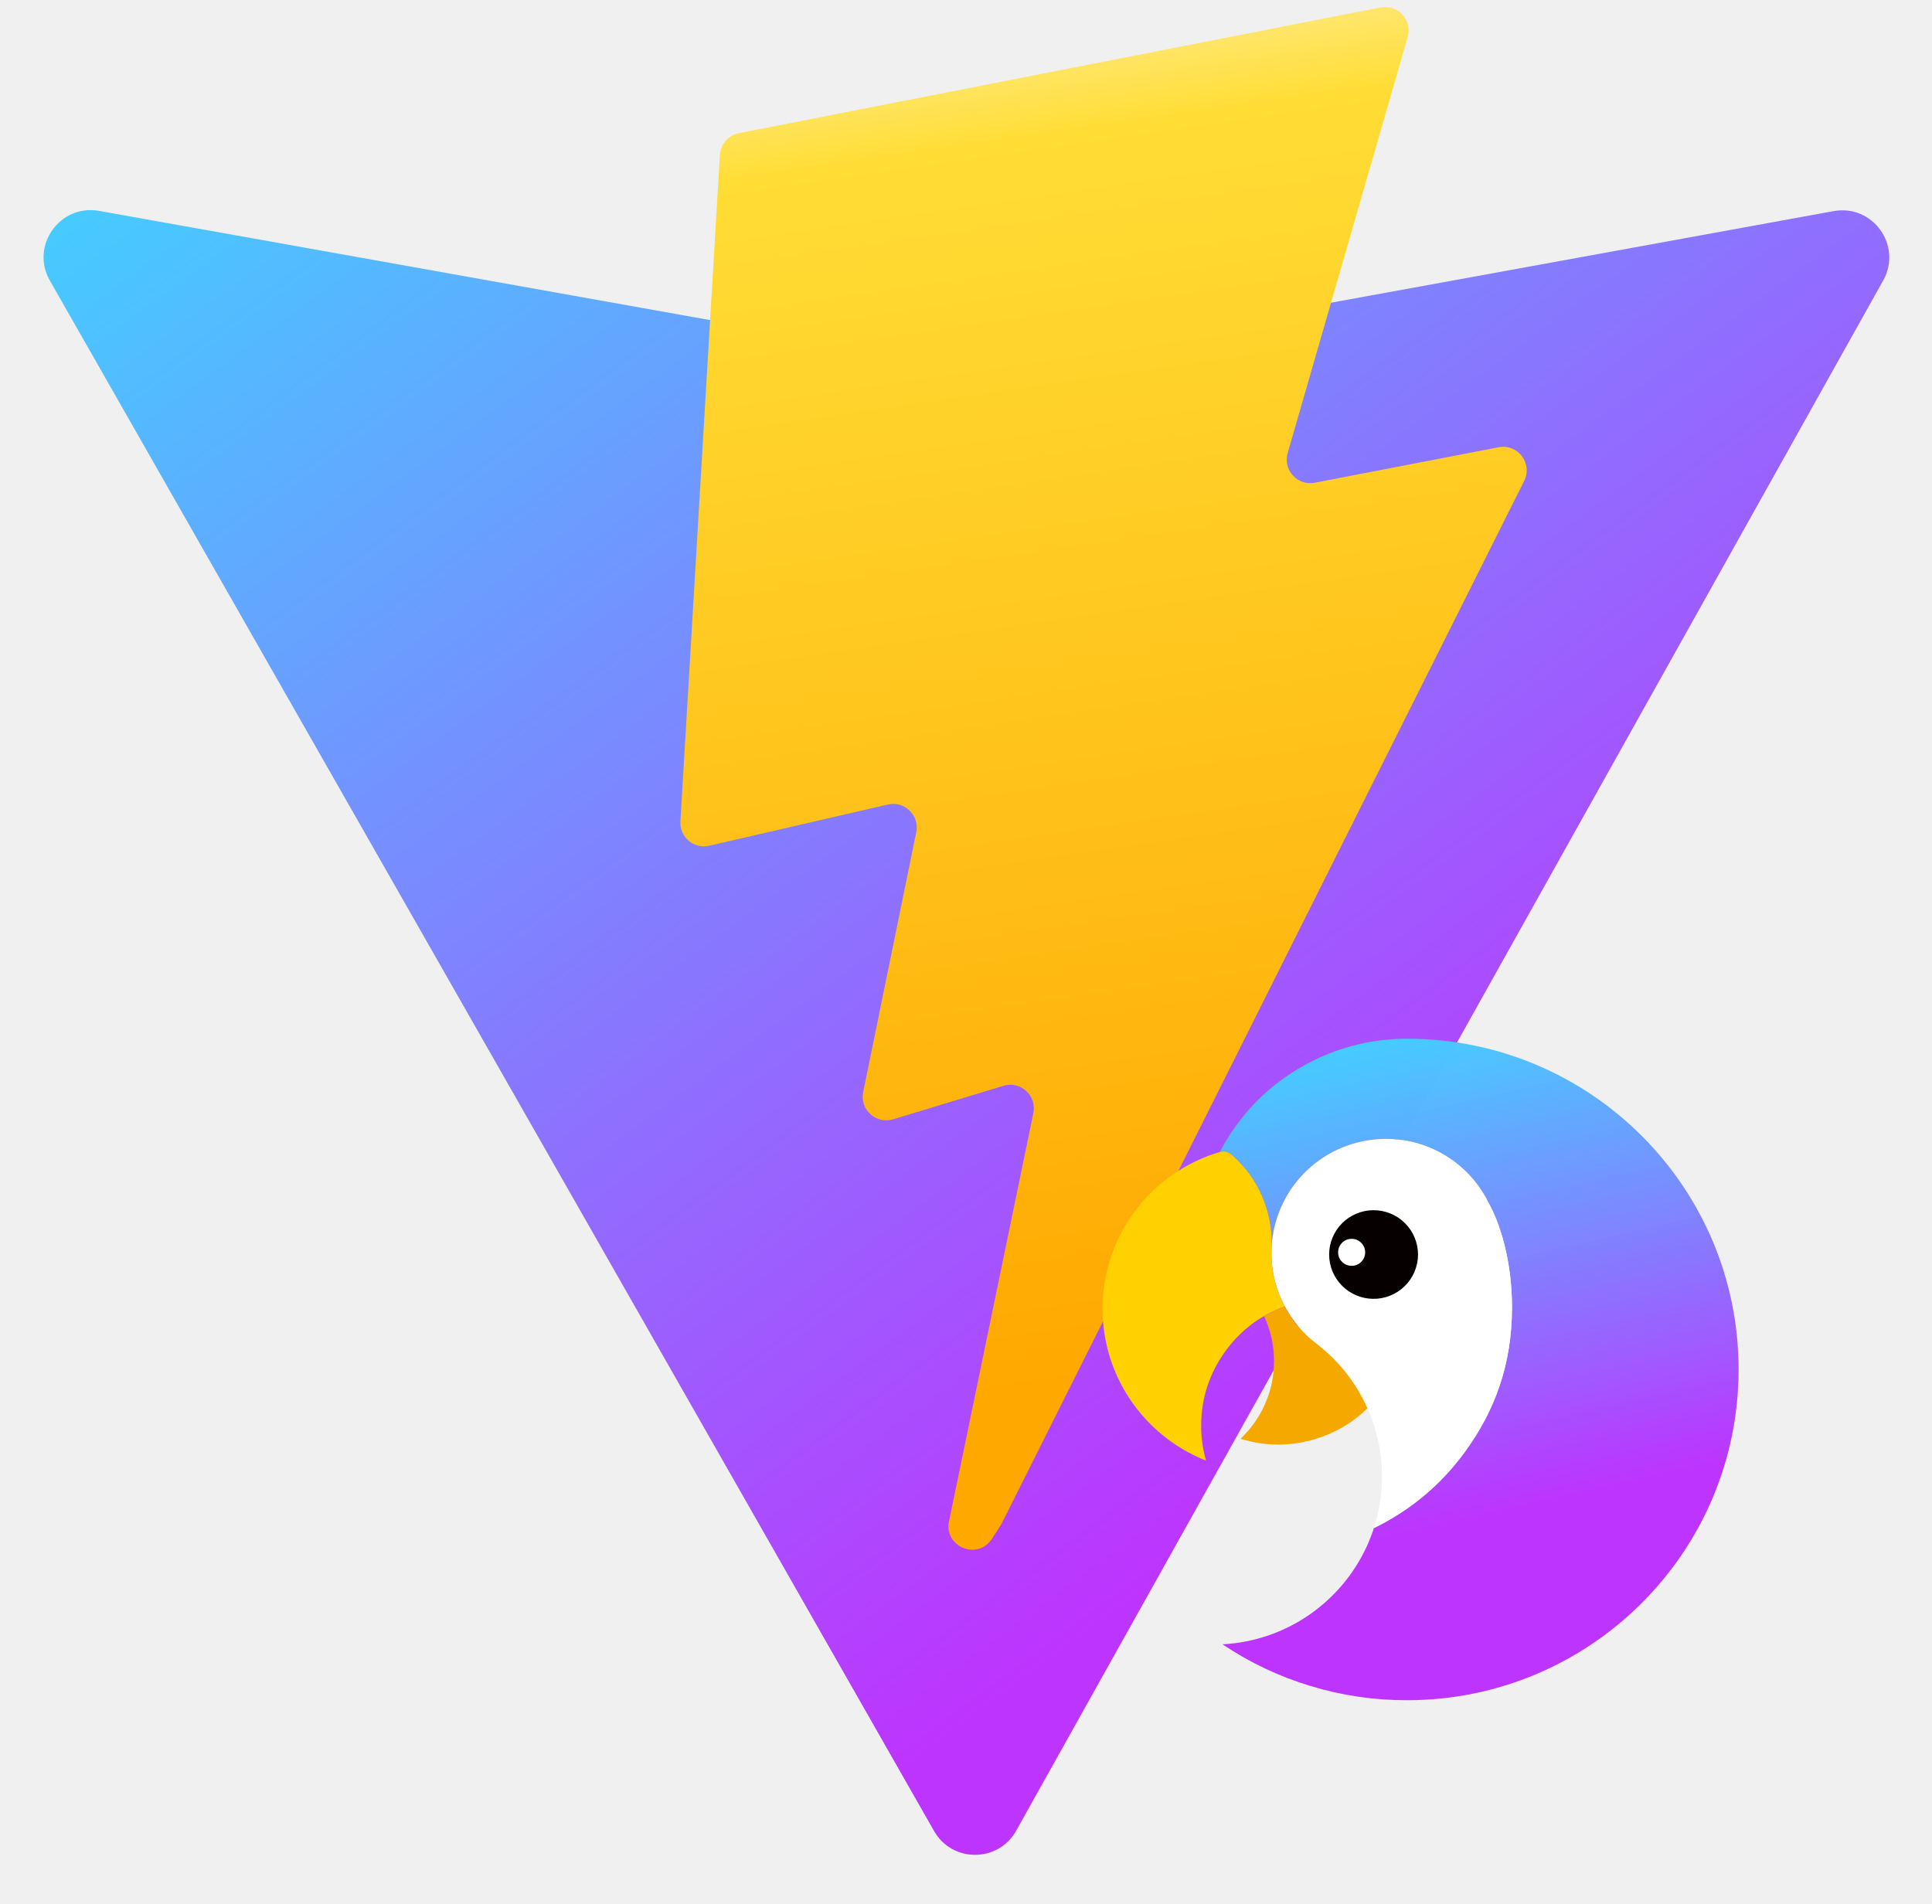
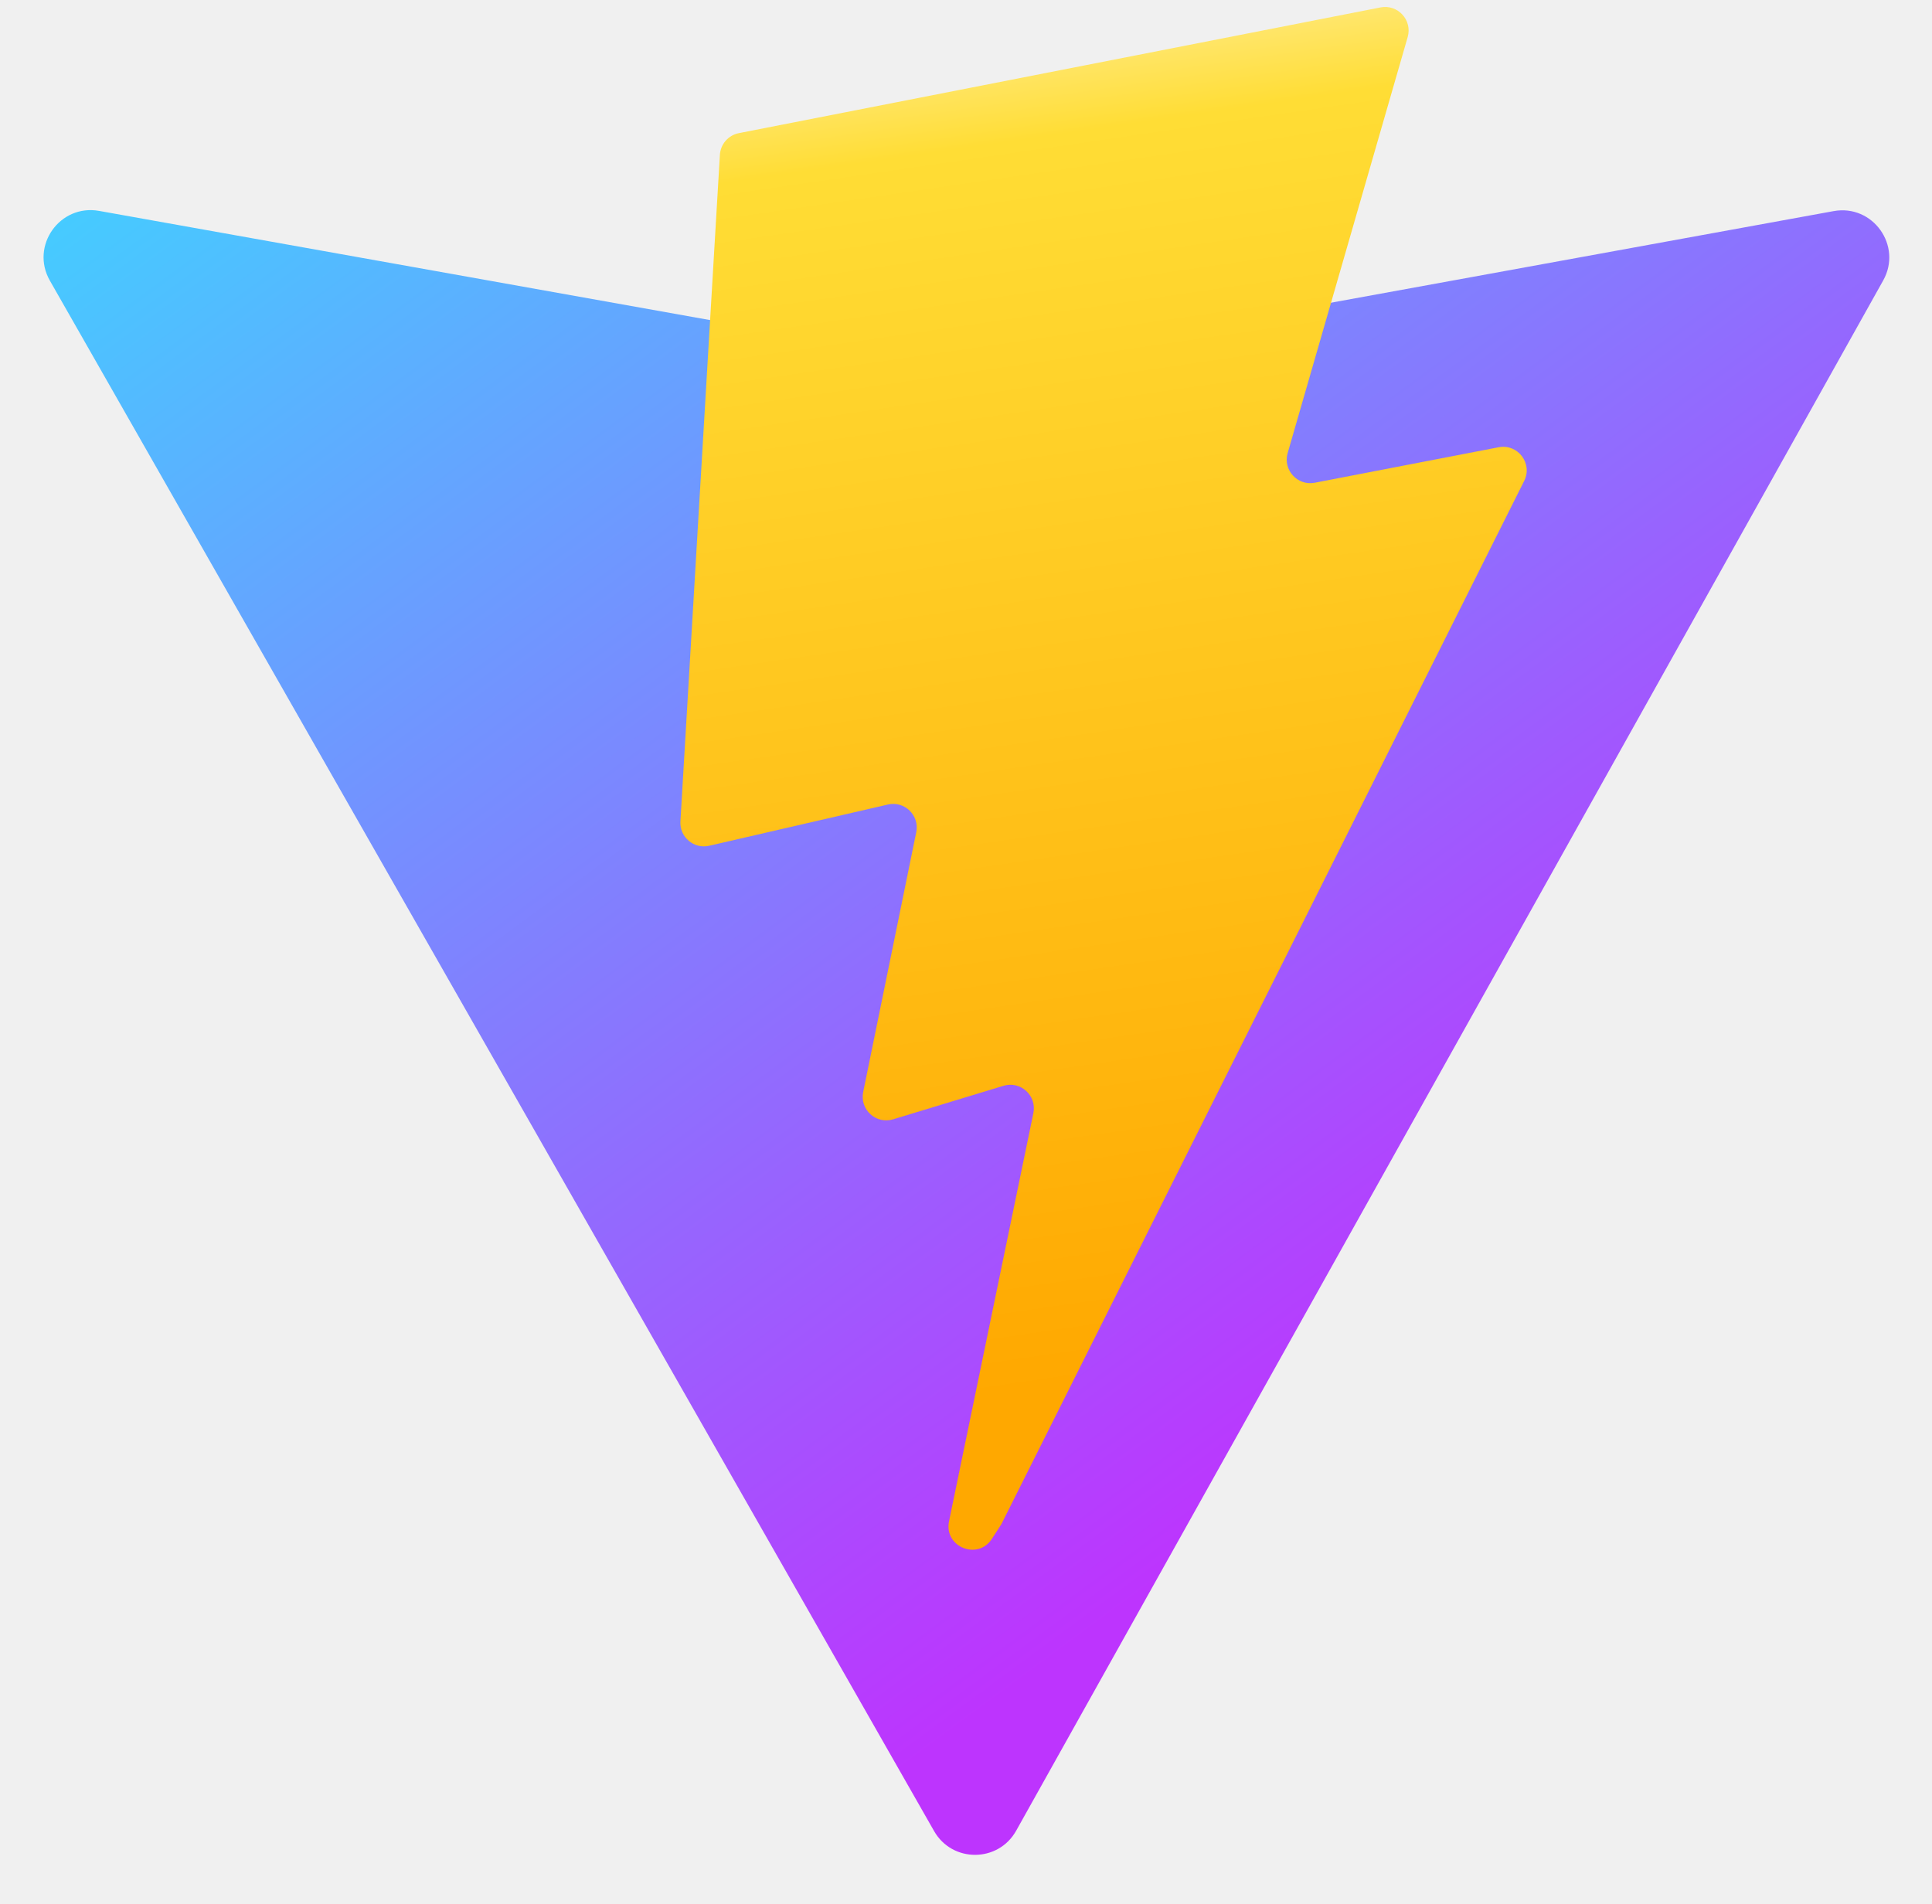
<svg xmlns="http://www.w3.org/2000/svg" width="410" height="404" viewBox="0 0 410 404" fill="none">
  <g clip-path="url(#clip2_4)">
    <path d="M399.641 59.525L215.643 388.545C211.844 395.338 202.084 395.378 198.228 388.618L10.582 59.556C6.381 52.19 12.68 43.267 21.028 44.759L205.223 77.682C206.398 77.892 207.601 77.89 208.776 77.676L389.119 44.806C397.439 43.289 403.768 52.143 399.641 59.525Z" fill-rule="nonzero" fill="url(#paint_linear_2_5_0)" />
    <path d="M292.965 1.574L156.801 28.255C154.563 28.694 152.906 30.59 152.771 32.866L144.395 174.33C144.198 177.662 147.258 180.248 150.51 179.498L188.42 170.749C191.967 169.931 195.172 173.055 194.443 176.622L183.18 231.775C182.422 235.487 185.907 238.661 189.532 237.56L212.947 230.446C216.577 229.344 220.065 232.527 219.297 236.242L201.398 322.875C200.278 328.294 207.486 331.249 210.492 326.603L212.5 323.5L323.454 102.072C325.312 98.365 322.108 94.137 318.036 94.923L279.014 102.454C275.347 103.161 272.227 99.746 273.262 96.158L298.731 7.867C299.767 4.273 296.636 0.855 292.965 1.574Z" fill-rule="nonzero" fill="url(#paint_linear_2_6_0)" />
    <path d="M276.881 226.046C283.309 222.484 290.707 220.45 298.582 220.45C337.448 220.45 368.955 251.878 368.955 290.65C368.955 329.417 337.448 360.847 298.582 360.847C291.608 360.858 284.784 359.853 278.111 357.83C271.438 355.807 265.206 352.856 259.417 348.977C272.975 348.281 284.532 340.04 289.961 328.387C290.571 327.07 291.11 325.71 291.561 324.312Q303.28 318.59 310.938 308.051C317.18 299.466 320.867 289.632 320.867 277.492C320.867 263.489 315.964 255.436 315.945 255.395Q314.834 253.1 313.268 251.086C312.224 249.743 311.052 248.524 309.75 247.428C308.449 246.331 307.048 245.382 305.546 244.58C304.045 243.778 302.476 243.141 300.84 242.669C299.204 242.196 297.536 241.899 295.837 241.777C294.139 241.655 292.446 241.71 290.759 241.943Q288.228 242.293 285.826 243.161C284.224 243.74 282.701 244.479 281.256 245.377Q276.13 248.571 273.093 253.782C273.071 253.821 273.047 253.857 273.028 253.895C272.512 254.791 272.056 255.716 271.66 256.67L271.587 256.846C271.406 257.298 271.235 257.758 271.076 258.223L271.028 258.377C270.345 260.452 269.952 262.58 269.849 264.76C270.037 260.506 269.177 256.473 267.268 252.66Q265.161 248.454 261.656 245.31C261.596 245.247 261.516 245.18 261.449 245.12C260.734 244.489 259.908 244.268 258.973 244.458C258.939 244.463 258.901 244.477 258.867 244.487C259.043 244.152 259.214 243.82 259.398 243.493Q265.638 232.275 276.881 226.046ZM269.845 264.839Q269.847 264.8 269.849 264.76C269.848 264.786 269.847 264.813 269.845 264.839Z" fill-rule="evenodd" fill="url(#paint_linear_2_8_0)" />
-     <path d="M315.945 255.395C314.986 253.415 313.78 251.598 312.326 249.946C310.871 248.294 309.221 246.866 307.377 245.662C305.532 244.458 303.56 243.523 301.46 242.855C299.359 242.187 297.208 241.812 295.005 241.729C292.803 241.646 290.629 241.859 288.484 242.367C286.339 242.875 284.302 243.659 282.372 244.721C280.441 245.783 278.689 247.083 277.114 248.621C275.538 250.159 274.198 251.88 273.093 253.782C272.55 254.712 272.073 255.675 271.662 256.67L271.59 256.846C271.406 257.3 271.236 257.759 271.078 258.223L271.028 258.377C270.333 260.476 269.94 262.63 269.848 264.839C269.643 269.234 270.576 273.374 272.647 277.258C274.299 280.349 276.518 282.961 279.304 285.095C284.108 288.77 287.722 293.389 290.193 298.903C291.694 302.266 292.648 305.776 293.054 309.435C293.624 314.501 293.125 319.46 291.558 324.312C299.371 320.496 305.831 315.076 310.938 308.051C317.18 299.466 320.867 289.632 320.867 277.492C320.867 263.489 315.964 255.436 315.945 255.395Z" fill-rule="evenodd" fill="#FFFFFF" />
-     <path d="M291.346 275.658C292.609 275.678 293.827 275.453 295 274.984C296.173 274.516 297.21 273.839 298.11 272.955C299.01 272.071 299.704 271.048 300.192 269.885C300.68 268.722 300.924 267.511 300.924 266.251C300.923 264.99 300.679 263.779 300.19 262.617C299.702 261.454 299.007 260.431 298.107 259.547C297.206 258.664 296.169 257.988 294.996 257.52C293.823 257.052 292.604 256.828 291.341 256.848C290.104 256.868 288.917 257.122 287.78 257.608C286.642 258.094 285.64 258.777 284.772 259.657C283.904 260.537 283.236 261.548 282.768 262.69C282.299 263.833 282.065 265.021 282.065 266.255C282.065 267.49 282.3 268.678 282.769 269.82C283.239 270.962 283.907 271.973 284.776 272.852C285.644 273.732 286.646 274.414 287.784 274.9C288.921 275.386 290.109 275.638 291.346 275.658Z" fill-rule="evenodd" fill="#060000" />
-     <path d="M286.839 268.651C287.631 268.651 288.308 268.371 288.868 267.812C289.428 267.253 289.707 266.578 289.707 265.787C289.706 264.997 289.425 264.322 288.864 263.764C288.303 263.206 287.627 262.927 286.834 262.928C286.042 262.929 285.366 263.209 284.807 263.768C284.248 264.328 283.968 265.002 283.969 265.792C283.97 266.582 284.25 267.256 284.81 267.814C285.371 268.373 286.047 268.652 286.839 268.651Z" fill-rule="evenodd" fill="#FFFFFF" />
-     <path d="M279.277 285.117C276.493 282.982 274.302 280.348 272.649 277.258C271.121 277.819 269.657 278.512 268.255 279.338C269.667 282.365 270.37 285.547 270.366 288.886C270.369 292.1 269.714 295.176 268.4 298.111C267.166 300.868 265.449 303.284 263.249 305.358C268.558 306.992 273.871 307.004 279.188 305.392C283.382 304.116 287.05 301.953 290.193 298.903C287.722 293.388 284.083 288.792 279.277 285.117Z" fill-rule="evenodd" fill="#F5A800" />
-     <path d="M269.819 265.92C269.819 265.556 269.831 265.198 269.848 264.839C269.848 264.839 269.872 264.086 269.872 263.708C269.876 260.198 269.162 256.841 267.731 253.635C266.299 250.429 264.274 247.654 261.656 245.31C261.596 245.245 261.526 245.187 261.458 245.129C260.741 244.491 259.916 244.266 258.973 244.456C258.937 244.465 258.903 244.48 258.867 244.487C257.083 245.017 255.336 245.691 253.66 246.498C251.983 247.305 250.382 248.24 248.856 249.303C247.33 250.367 245.899 251.544 244.562 252.836C243.225 254.129 242 255.519 240.887 257.007C239.774 258.495 238.787 260.062 237.925 261.708C237.064 263.354 236.34 265.058 235.753 266.82C235.165 268.582 234.722 270.38 234.424 272.212C234.126 274.045 233.976 275.89 233.974 277.747C233.974 280.522 234.312 283.218 234.927 285.805C234.978 286.012 235.019 286.219 235.072 286.423C235.76 289.068 236.747 291.596 238.033 294.008C239.319 296.42 240.869 298.65 242.681 300.698C244.494 302.746 246.521 304.555 248.762 306.126C251.002 307.697 253.395 308.987 255.94 309.996C255.113 307.093 254.782 304.135 254.946 301.122C255.219 296.056 256.803 291.438 259.699 287.268C262.957 282.57 267.273 279.232 272.647 277.256C270.757 273.712 269.814 269.934 269.819 265.92Z" fill-rule="evenodd" fill="#FFD100" />
  </g>
  <defs>
    <clipPath id="clip2_4">
      <rect id="logo" width="410" height="404" fill="white" />
    </clipPath>
    <linearGradient id="paint_linear_2_5_0" x1="6" y1="33" x2="235" y2="344" gradientUnits="userSpaceOnUse">
      <stop stop-color="#41D1FF" />
      <stop offset="1" stop-color="#BD34FE" />
    </linearGradient>
    <linearGradient id="paint_linear_2_6_0" x1="194.651" y1="8.818" x2="236.076" y2="292.989" gradientUnits="userSpaceOnUse">
      <stop stop-color="#FFEA83" />
      <stop offset="0.083" stop-color="#FFDD35" />
      <stop offset="1" stop-color="#FFA800" />
    </linearGradient>
-     <linearGradient id="paint_linear_2_8_0" x1="281.914" y1="220.45" x2="313.87" y2="360.848" gradientUnits="userSpaceOnUse">
-       <stop stop-color="#41D1FF" stop-opacity="0.988" />
-       <stop offset="0.74" stop-color="#BD34FE" />
-       <stop offset="1" stop-color="#BD34FE" />
-     </linearGradient>
  </defs>
</svg>
